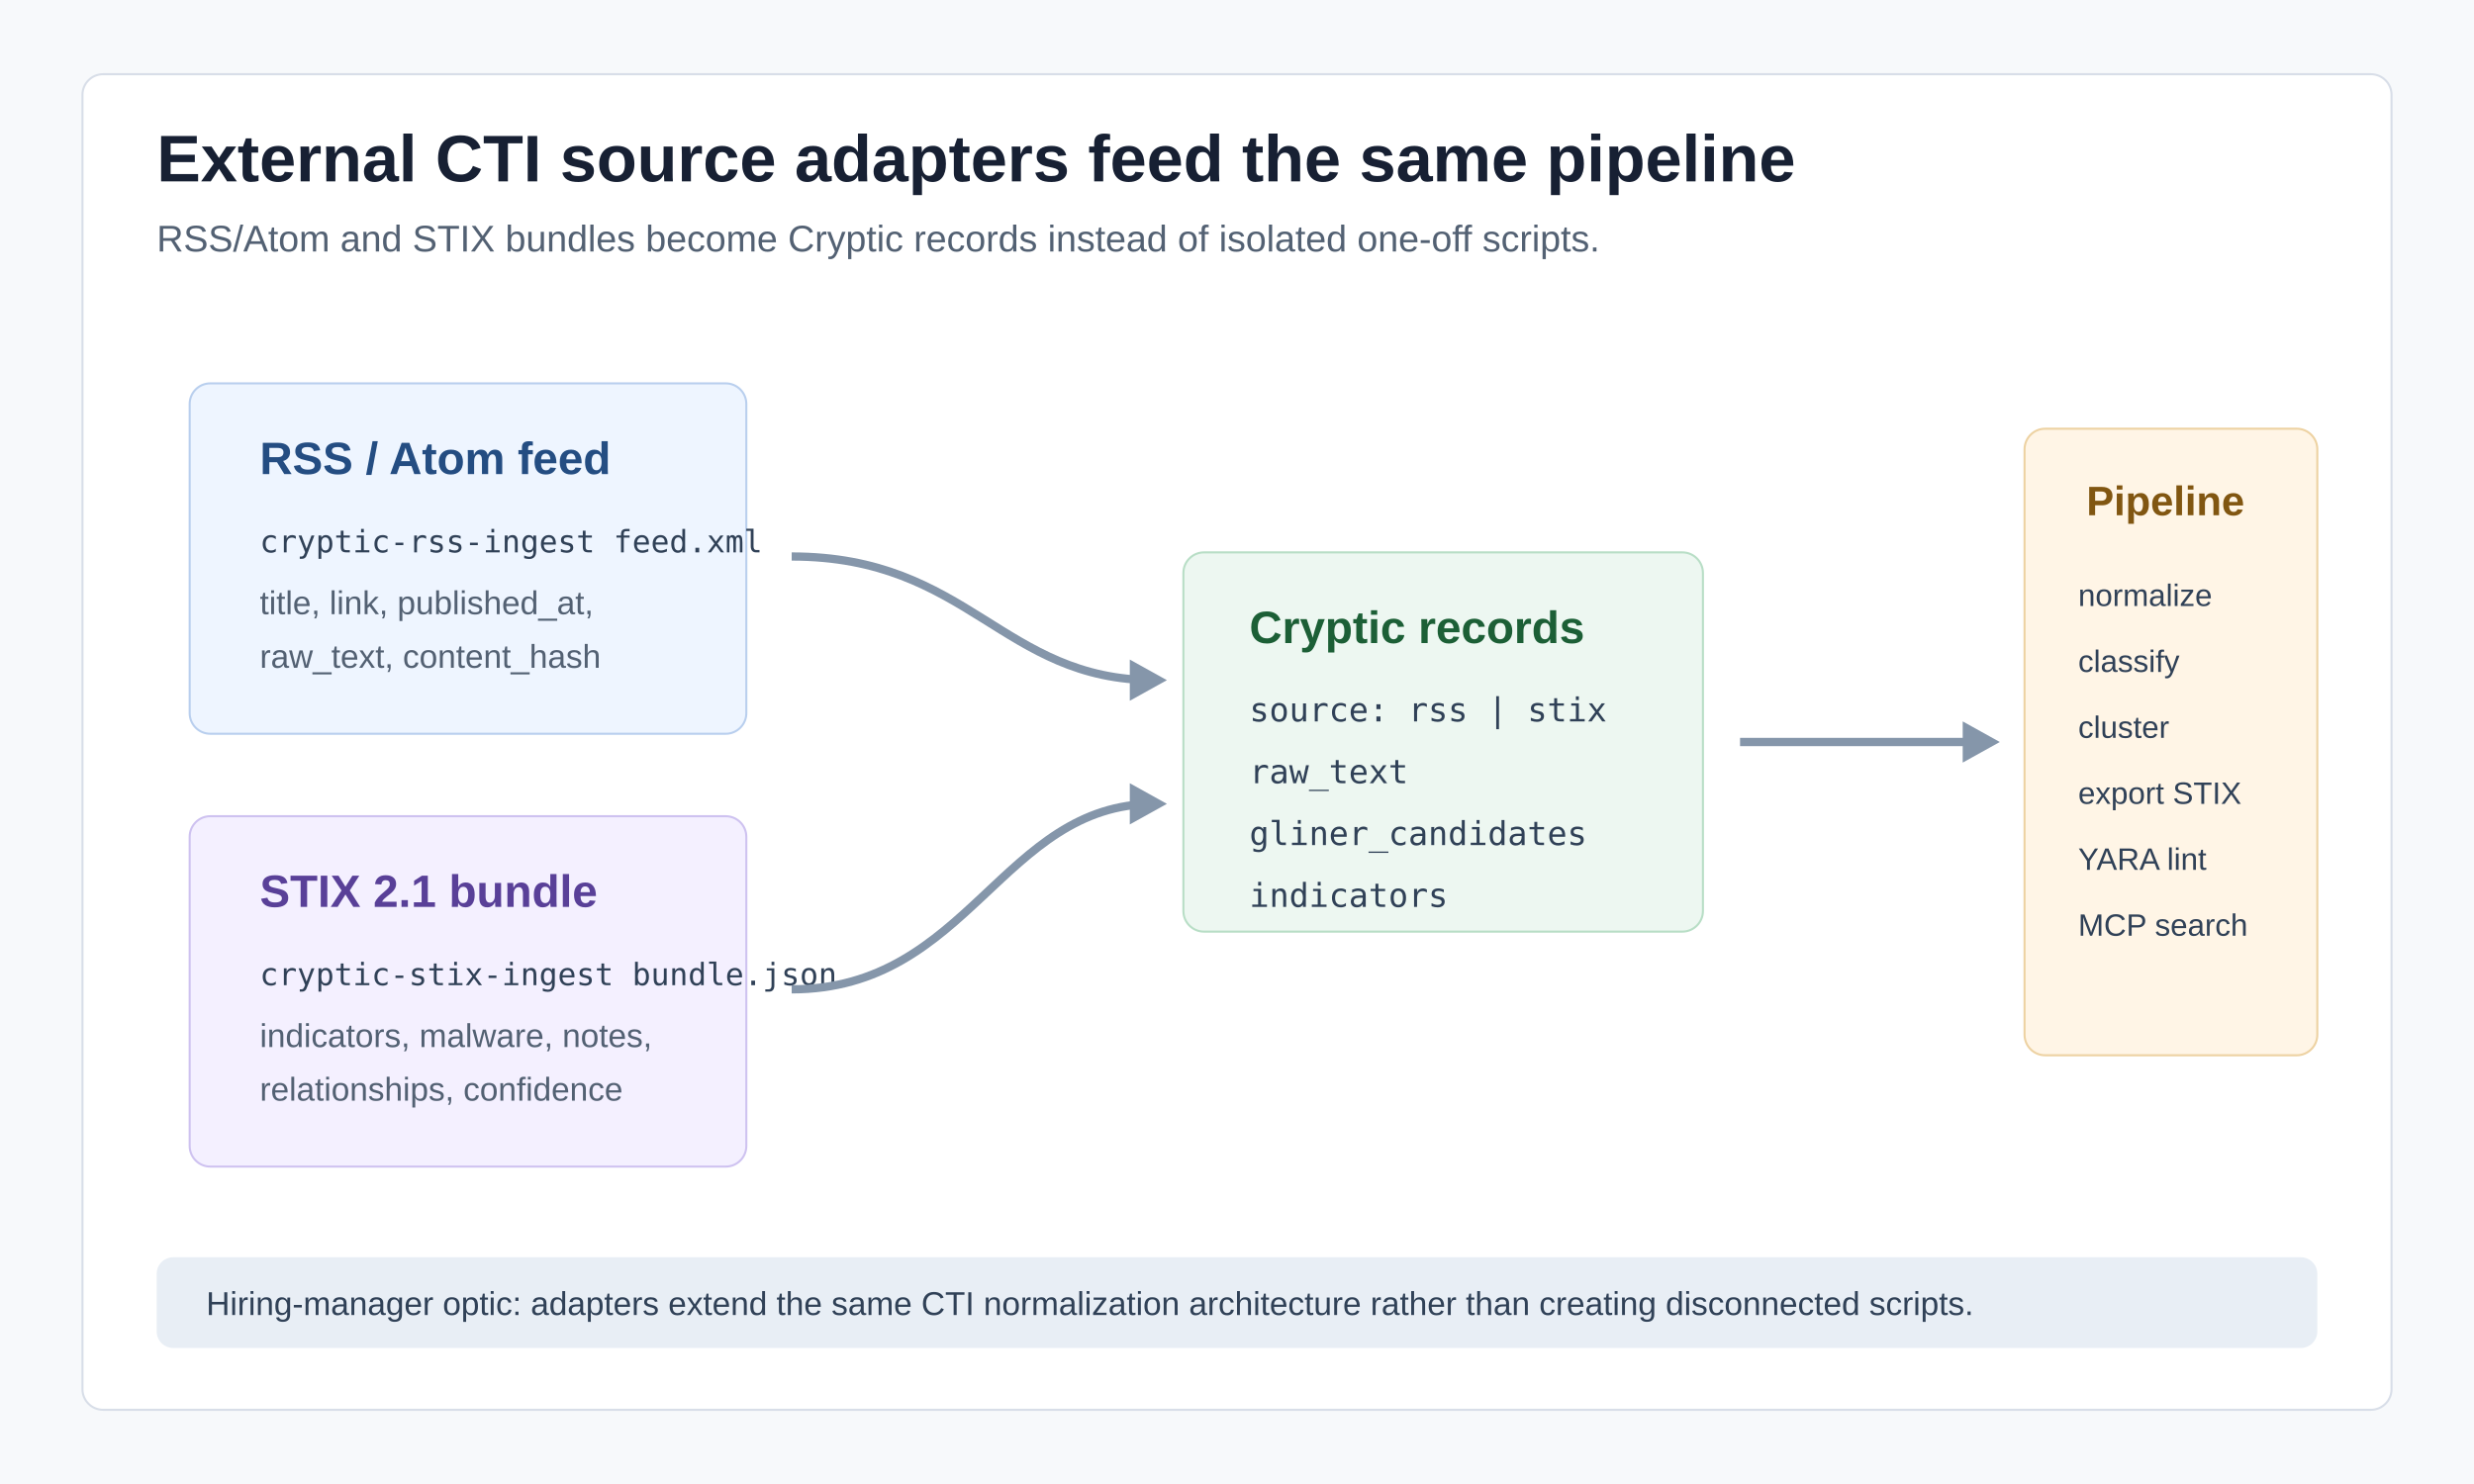
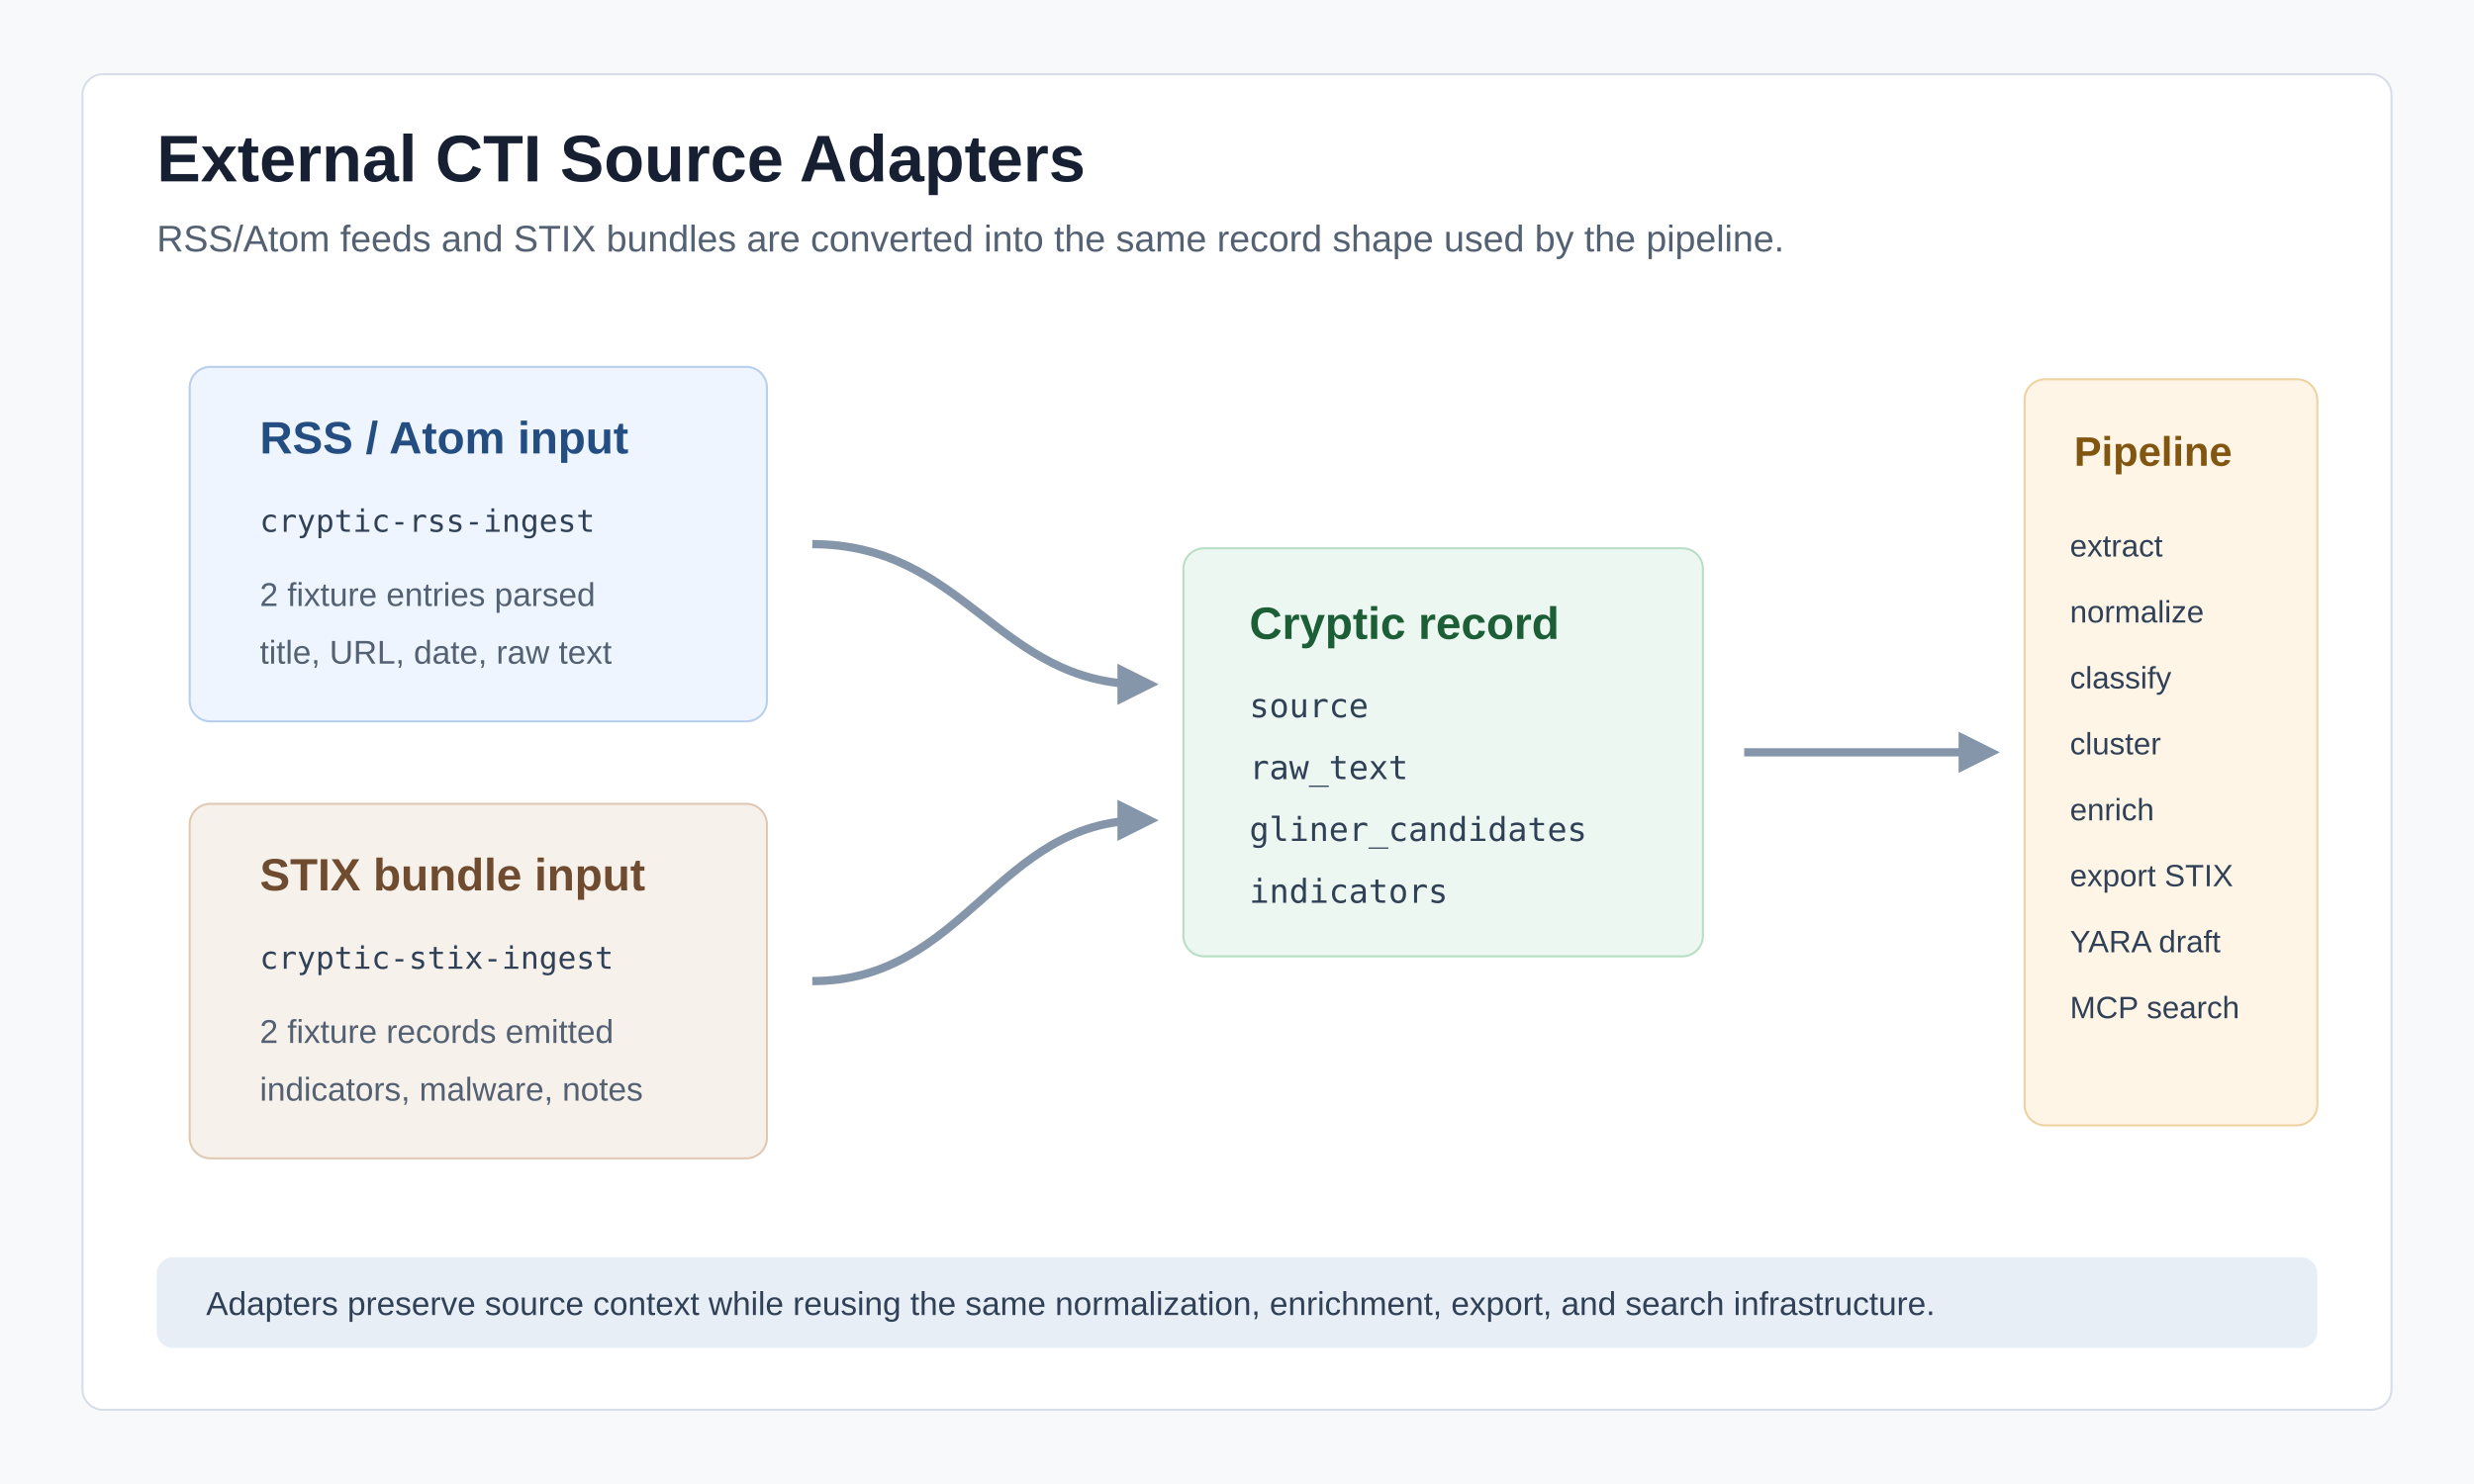
<svg xmlns="http://www.w3.org/2000/svg" width="1200" height="720" viewBox="0 0 1200 720" role="img" aria-labelledby="title desc">
  <rect width="1200" height="720" fill="#f7f9fb" />
  <rect x="40" y="36" width="1120" height="648" rx="10" fill="#ffffff" stroke="#d8dee8" />
-   <text x="76" y="88" fill="#172033" font-family="Segoe UI, Arial, sans-serif" font-size="32" font-weight="700">External CTI source adapters feed the same pipeline</text>
-   <text x="76" y="122" fill="#536173" font-family="Segoe UI, Arial, sans-serif" font-size="18">RSS/Atom and STIX bundles become Cryptic records instead of isolated one-off scripts.</text>
+   <text x="76" y="88" fill="#172033" font-family="Segoe UI, Arial, sans-serif" font-size="32" font-weight="700">External CTI Source Adapters</text>
+   <text x="76" y="122" fill="#536173" font-family="Segoe UI, Arial, sans-serif" font-size="18">RSS/Atom feeds and STIX bundles are converted into the same record shape used by the pipeline.</text>
  <g font-family="Segoe UI, Arial, sans-serif">
-     <rect x="92" y="186" width="270" height="170" rx="10" fill="#eef5ff" stroke="#b9cfee" />
-     <text x="126" y="230" fill="#244d82" font-size="22" font-weight="700">RSS / Atom feed</text>
-     <text x="126" y="268" fill="#304157" font-family="Consolas, Menlo, monospace" font-size="15">cryptic-rss-ingest feed.xml</text>
-     <text x="126" y="298" fill="#536173" font-size="16">title, link, published_at,</text>
-     <text x="126" y="324" fill="#536173" font-size="16">raw_text, content_hash</text>
-     <rect x="92" y="396" width="270" height="170" rx="10" fill="#f4f0ff" stroke="#cec2f0" />
-     <text x="126" y="440" fill="#594098" font-size="22" font-weight="700">STIX 2.1 bundle</text>
-     <text x="126" y="478" fill="#304157" font-family="Consolas, Menlo, monospace" font-size="15">cryptic-stix-ingest bundle.json</text>
-     <text x="126" y="508" fill="#536173" font-size="16">indicators, malware, notes,</text>
-     <text x="126" y="534" fill="#536173" font-size="16">relationships, confidence</text>
-     <path d="M384 270 C470 270 486 330 560 330" fill="none" stroke="#8596aa" stroke-width="4" />
-     <path d="M384 480 C470 480 486 390 560 390" fill="none" stroke="#8596aa" stroke-width="4" />
-     <path d="M548 320 L566 330 L548 340 Z" fill="#8596aa" />
-     <path d="M548 380 L566 390 L548 400 Z" fill="#8596aa" />
-     <rect x="574" y="268" width="252" height="184" rx="10" fill="#edf7f1" stroke="#b8dec6" />
-     <text x="606" y="312" fill="#1c5f36" font-size="22" font-weight="700">Cryptic records</text>
-     <text x="606" y="350" fill="#304157" font-family="Consolas, Menlo, monospace" font-size="16">source: rss | stix</text>
-     <text x="606" y="380" fill="#304157" font-family="Consolas, Menlo, monospace" font-size="16">raw_text</text>
-     <text x="606" y="410" fill="#304157" font-family="Consolas, Menlo, monospace" font-size="16">gliner_candidates</text>
-     <text x="606" y="440" fill="#304157" font-family="Consolas, Menlo, monospace" font-size="16">indicators</text>
-     <path d="M844 360 C902 360 916 360 964 360" fill="none" stroke="#8596aa" stroke-width="4" />
-     <path d="M952 350 L970 360 L952 370 Z" fill="#8596aa" />
-     <rect x="982" y="208" width="142" height="304" rx="10" fill="#fff5e6" stroke="#edd2a2" />
-     <text x="1012" y="250" fill="#815611" font-size="20" font-weight="700">Pipeline</text>
-     <text x="1008" y="294" fill="#304157" font-size="15">normalize</text>
-     <text x="1008" y="326" fill="#304157" font-size="15">classify</text>
-     <text x="1008" y="358" fill="#304157" font-size="15">cluster</text>
-     <text x="1008" y="390" fill="#304157" font-size="15">export STIX</text>
-     <text x="1008" y="422" fill="#304157" font-size="15">YARA lint</text>
-     <text x="1008" y="454" fill="#304157" font-size="15">MCP search</text>
+     <rect x="92" y="178" width="280" height="172" rx="10" fill="#eef5ff" stroke="#b9cfee" />
+     <text x="126" y="220" fill="#244d82" font-size="22" font-weight="700">RSS / Atom input</text>
+     <text x="126" y="258" fill="#304157" font-family="Consolas, Menlo, monospace" font-size="15">cryptic-rss-ingest</text>
+     <text x="126" y="294" fill="#536173" font-size="16">2 fixture entries parsed</text>
+     <text x="126" y="322" fill="#536173" font-size="16">title, URL, date, raw text</text>
+     <rect x="92" y="390" width="280" height="172" rx="10" fill="#f7f1eb" stroke="#dfc9b5" />
+     <text x="126" y="432" fill="#6f4c2f" font-size="22" font-weight="700">STIX bundle input</text>
+     <text x="126" y="470" fill="#304157" font-family="Consolas, Menlo, monospace" font-size="15">cryptic-stix-ingest</text>
+     <text x="126" y="506" fill="#536173" font-size="16">2 fixture records emitted</text>
+     <text x="126" y="534" fill="#536173" font-size="16">indicators, malware, notes</text>
+     <path d="M394 264 C468 264 484 332 554 332" fill="none" stroke="#8596aa" stroke-width="4" />
+     <path d="M394 476 C468 476 484 398 554 398" fill="none" stroke="#8596aa" stroke-width="4" />
+     <path d="M542 322 L562 332 L542 342 Z" fill="#8596aa" />
+     <path d="M542 388 L562 398 L542 408 Z" fill="#8596aa" />
+     <rect x="574" y="266" width="252" height="198" rx="10" fill="#edf7f1" stroke="#b8dec6" />
+     <text x="606" y="310" fill="#1c5f36" font-size="22" font-weight="700">Cryptic record</text>
+     <text x="606" y="348" fill="#304157" font-family="Consolas, Menlo, monospace" font-size="16">source</text>
+     <text x="606" y="378" fill="#304157" font-family="Consolas, Menlo, monospace" font-size="16">raw_text</text>
+     <text x="606" y="408" fill="#304157" font-family="Consolas, Menlo, monospace" font-size="16">gliner_candidates</text>
+     <text x="606" y="438" fill="#304157" font-family="Consolas, Menlo, monospace" font-size="16">indicators</text>
+     <path d="M846 365 C900 365 918 365 962 365" fill="none" stroke="#8596aa" stroke-width="4" />
+     <path d="M950 355 L970 365 L950 375 Z" fill="#8596aa" />
+     <rect x="982" y="184" width="142" height="362" rx="10" fill="#fff5e6" stroke="#edd2a2" />
+     <text x="1006" y="226" fill="#815611" font-size="20" font-weight="700">Pipeline</text>
+     <text x="1004" y="270" fill="#304157" font-size="15">extract</text>
+     <text x="1004" y="302" fill="#304157" font-size="15">normalize</text>
+     <text x="1004" y="334" fill="#304157" font-size="15">classify</text>
+     <text x="1004" y="366" fill="#304157" font-size="15">cluster</text>
+     <text x="1004" y="398" fill="#304157" font-size="15">enrich</text>
+     <text x="1004" y="430" fill="#304157" font-size="15">export STIX</text>
+     <text x="1004" y="462" fill="#304157" font-size="15">YARA draft</text>
+     <text x="1004" y="494" fill="#304157" font-size="15">MCP search</text>
  </g>
  <rect x="76" y="610" width="1048" height="44" rx="8" fill="#e8eef5" />
-   <text x="100" y="638" fill="#304157" font-family="Segoe UI, Arial, sans-serif" font-size="16">Hiring-manager optic: adapters extend the same CTI normalization architecture rather than creating disconnected scripts.</text>
+   <text x="100" y="638" fill="#304157" font-family="Segoe UI, Arial, sans-serif" font-size="16">Adapters preserve source context while reusing the same normalization, enrichment, export, and search infrastructure.</text>
</svg>
